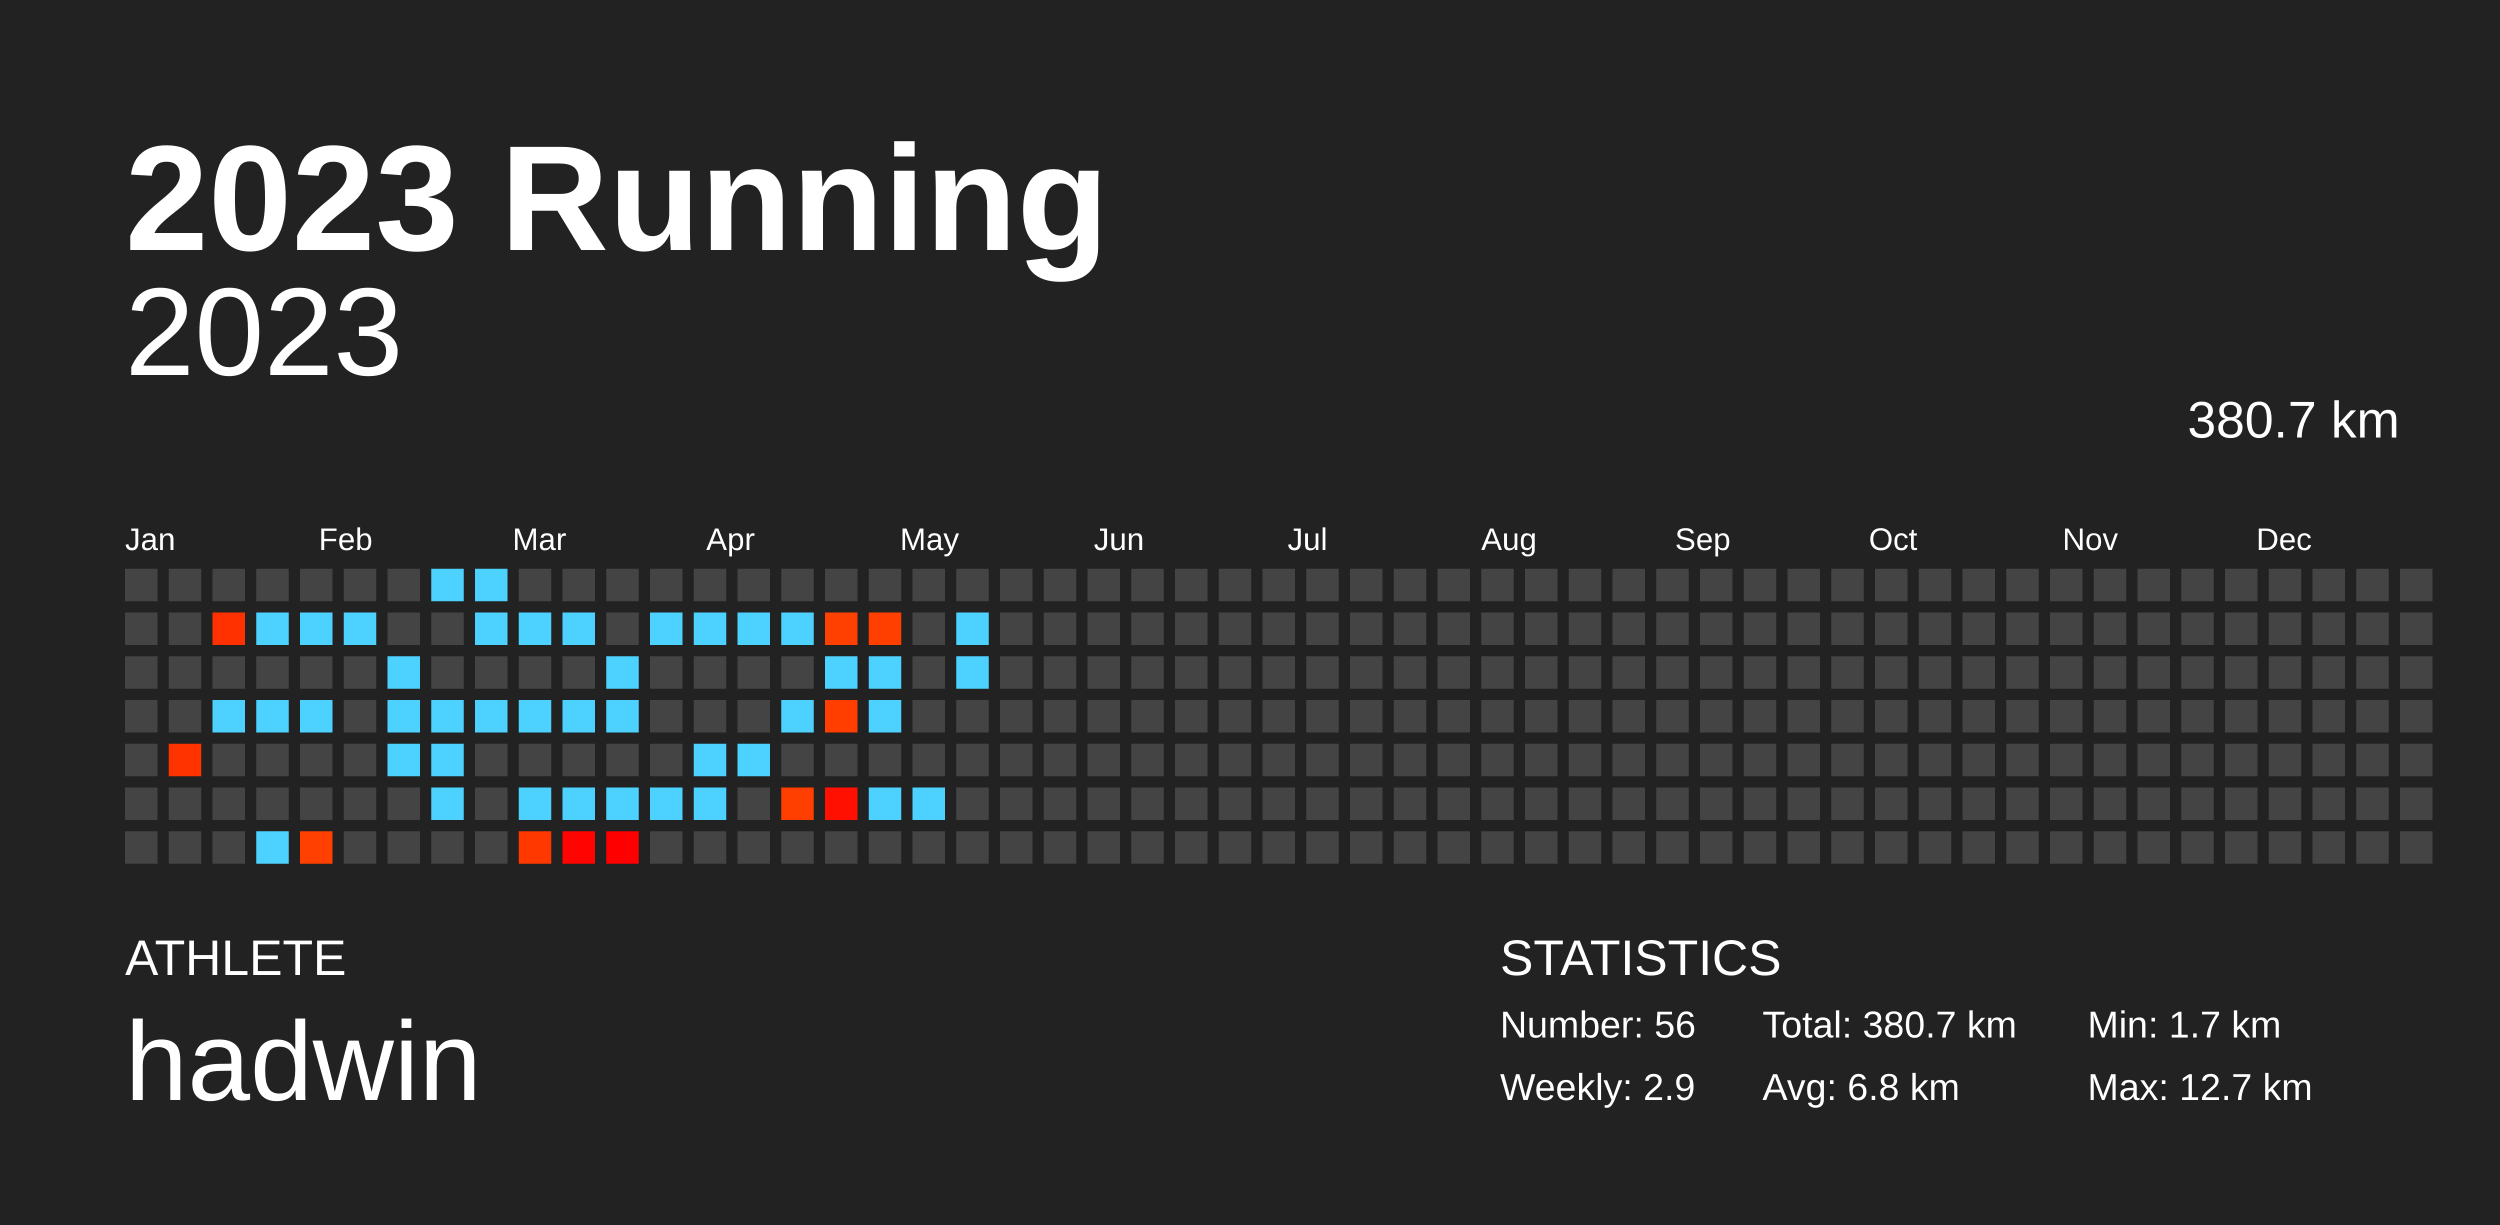
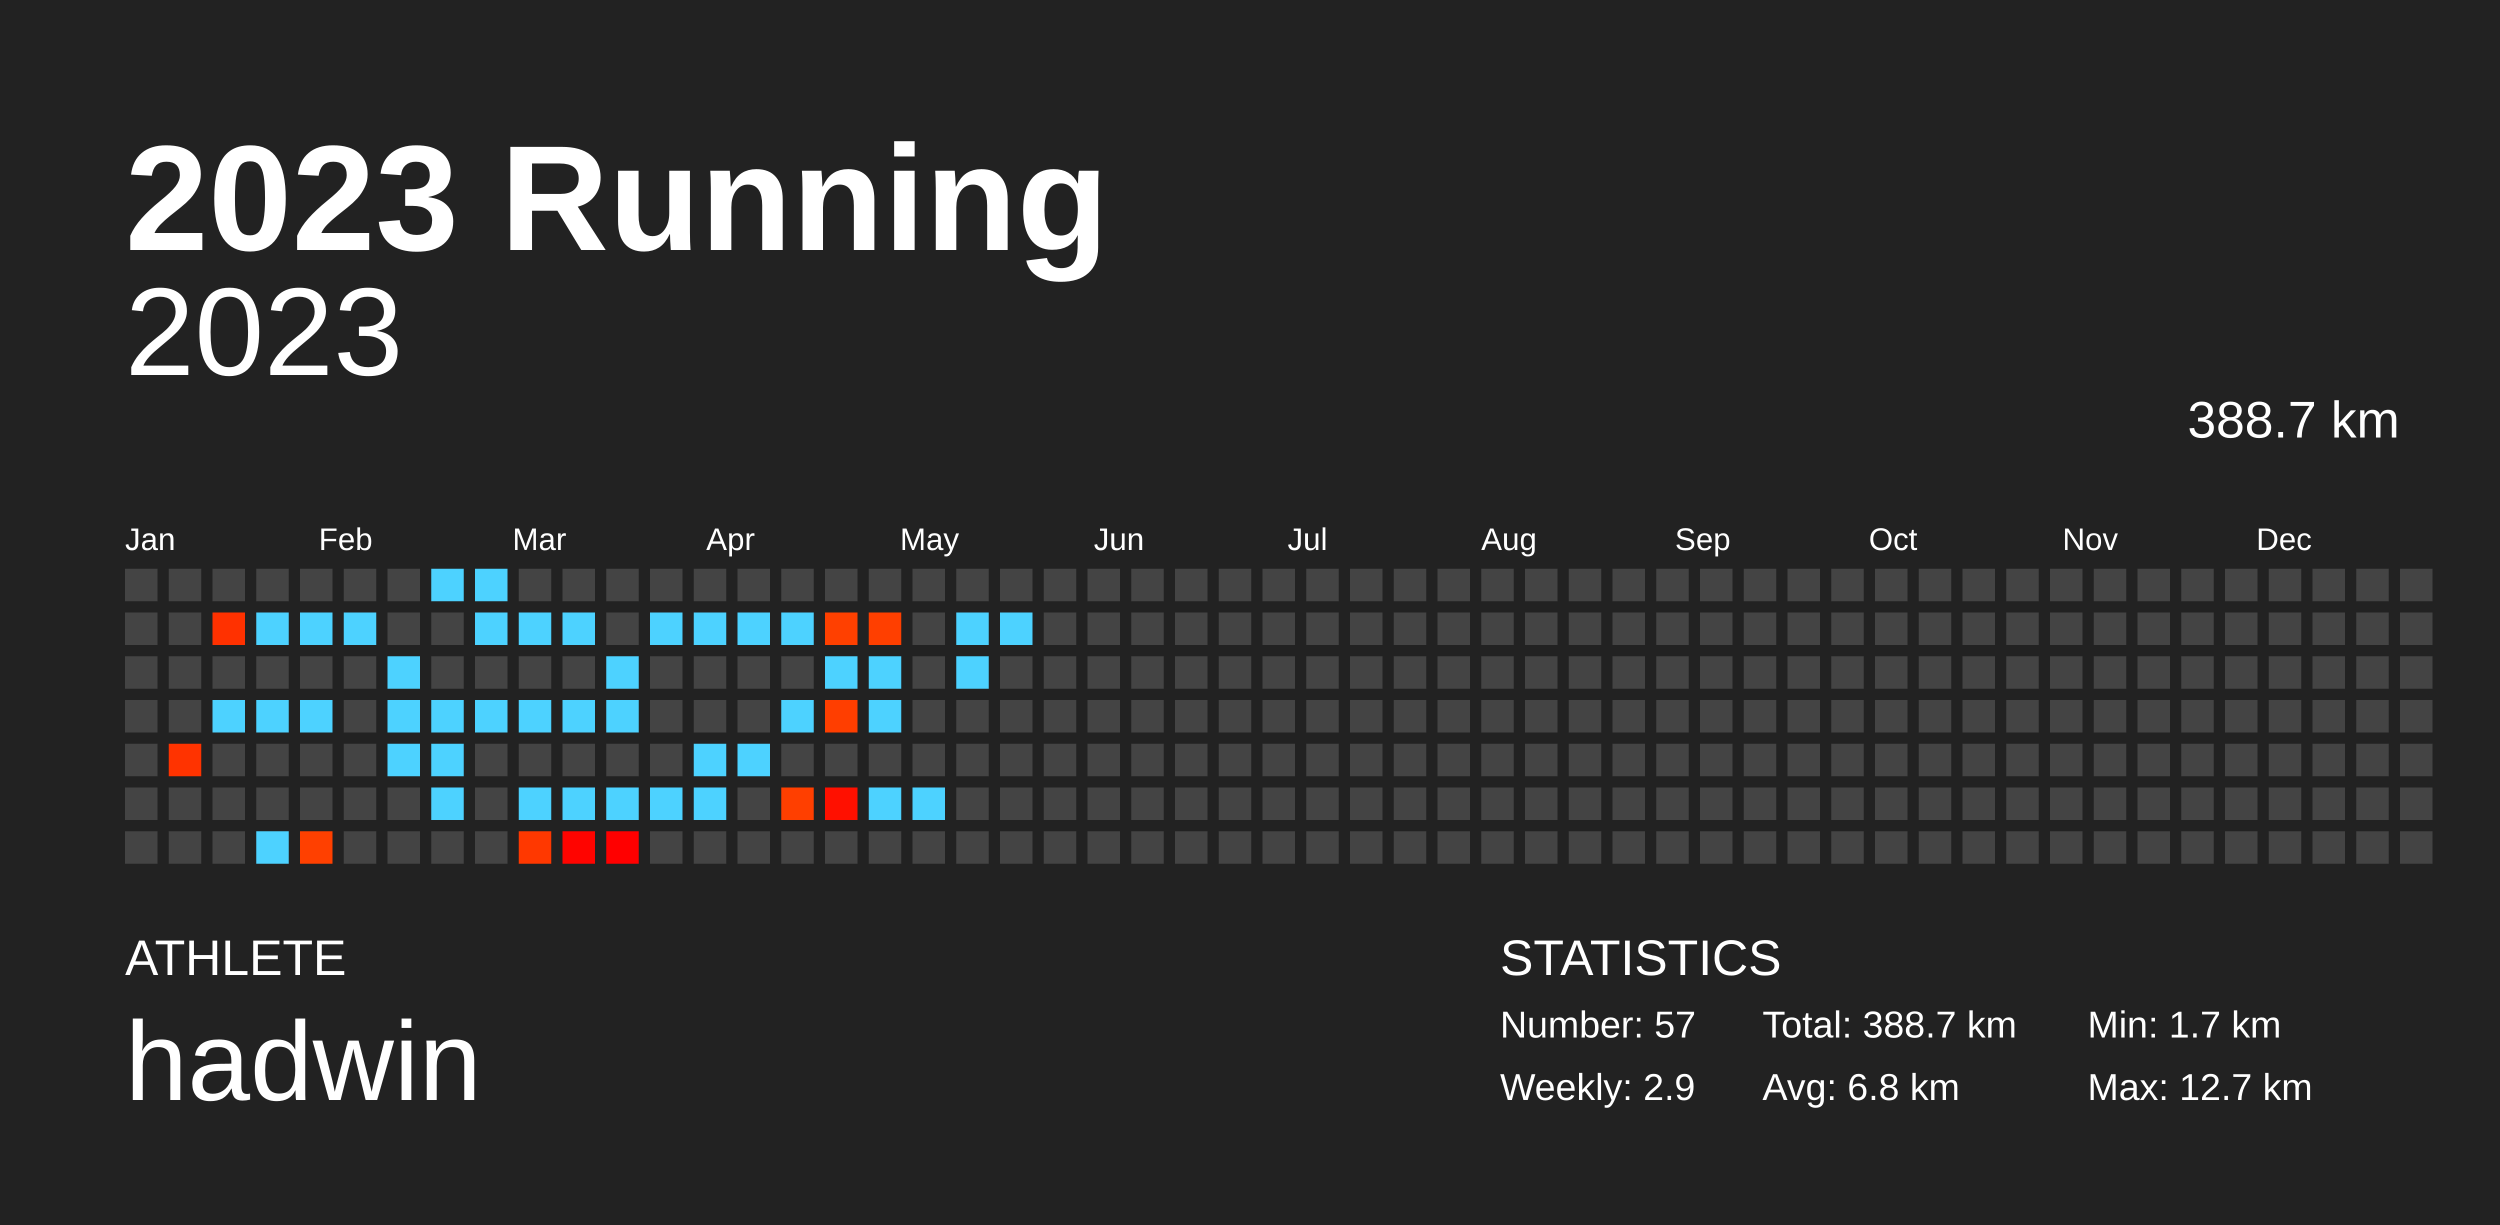
<svg xmlns="http://www.w3.org/2000/svg" baseProfile="full" height="98mm" version="1.1" viewBox="0,0,200,98" width="200mm">
  <defs />
  <rect fill="#222222" height="98" width="200" x="0" y="0" />
  <text fill="#FFFFFF" style="font-size:12px; font-family:Arial; font-weight:bold;" x="10" y="20">2023 Running</text>
  <text fill="#FFFFFF" style="font-size:4px; font-family:Arial" x="10" y="78">ATHLETE</text>
  <text fill="#FFFFFF" style="font-size:9px; font-family:Arial" x="10" y="88">hadwin</text>
  <text fill="#FFFFFF" style="font-size:4px; font-family:Arial" x="120" y="78">STATISTICS</text>
-   <text fill="#FFFFFF" style="font-size:3px; font-family:Arial" x="120" y="83">Number: 56</text>
+   <text fill="#FFFFFF" style="font-size:3px; font-family:Arial" x="120" y="83">Number: 57</text>
  <text fill="#FFFFFF" style="font-size:3px; font-family:Arial" x="120" y="88">Weekly: 2.9</text>
-   <text fill="#FFFFFF" style="font-size:3px; font-family:Arial" x="141" y="83">Total: 380.7 km</text>
+   <text fill="#FFFFFF" style="font-size:3px; font-family:Arial" x="141" y="83">Total: 388.7 km</text>
  <text fill="#FFFFFF" style="font-size:3px; font-family:Arial" x="141" y="88">Avg: 6.8 km</text>
  <text fill="#FFFFFF" style="font-size:3px; font-family:Arial" x="167" y="83">Min: 1.7 km</text>
  <text fill="#FFFFFF" style="font-size:3px; font-family:Arial" x="167" y="88">Max: 12.7 km</text>
  <text alignment-baseline="hanging" fill="#FFFFFF" style="font-size:10.0px; font-family:Arial;" x="10" y="30">2023</text>
-   <text alignment-baseline="hanging" fill="#FFFFFF" style="font-size:4.125px; font-family:Arial;" x="175" y="35">380.7 km</text>
+   <text alignment-baseline="hanging" fill="#FFFFFF" style="font-size:4.125px; font-family:Arial;" x="175" y="35">388.7 km</text>
  <text fill="#FFFFFF" style="font-size:2.5px; font-family:Arial" x="10.0" y="44">Jan</text>
  <text fill="#FFFFFF" style="font-size:2.5px; font-family:Arial" x="25.5" y="44">Feb</text>
  <text fill="#FFFFFF" style="font-size:2.5px; font-family:Arial" x="41.0" y="44">Mar</text>
  <text fill="#FFFFFF" style="font-size:2.5px; font-family:Arial" x="56.5" y="44">Apr</text>
  <text fill="#FFFFFF" style="font-size:2.5px; font-family:Arial" x="72.0" y="44">May</text>
  <text fill="#FFFFFF" style="font-size:2.5px; font-family:Arial" x="87.5" y="44">Jun</text>
  <text fill="#FFFFFF" style="font-size:2.5px; font-family:Arial" x="103.0" y="44">Jul</text>
  <text fill="#FFFFFF" style="font-size:2.5px; font-family:Arial" x="118.5" y="44">Aug</text>
  <text fill="#FFFFFF" style="font-size:2.5px; font-family:Arial" x="134.0" y="44">Sep</text>
  <text fill="#FFFFFF" style="font-size:2.5px; font-family:Arial" x="149.5" y="44">Oct</text>
  <text fill="#FFFFFF" style="font-size:2.5px; font-family:Arial" x="165.0" y="44">Nov</text>
  <text fill="#FFFFFF" style="font-size:2.5px; font-family:Arial" x="180.5" y="44">Dec</text>
  <rect fill="#444444" height="2.6" width="2.6" x="10.0" y="45.5" />
  <rect fill="#444444" height="2.6" width="2.6" x="10.0" y="49.0" />
  <rect fill="#444444" height="2.6" width="2.6" x="10.0" y="52.5" />
  <rect fill="#444444" height="2.6" width="2.6" x="10.0" y="56.0" />
  <rect fill="#444444" height="2.6" width="2.6" x="10.0" y="59.5" />
  <rect fill="#444444" height="2.6" width="2.6" x="10.0" y="63.0" />
  <rect fill="#444444" height="2.6" width="2.6" x="10.0" y="66.5" />
  <rect fill="#444444" height="2.6" width="2.6" x="13.5" y="45.5" />
  <rect fill="#444444" height="2.6" width="2.6" x="13.5" y="49.0" />
  <rect fill="#444444" height="2.6" width="2.6" x="13.5" y="52.5" />
  <rect fill="#444444" height="2.6" width="2.6" x="13.5" y="56.0" />
  <rect fill="#ff3300" height="2.6" width="2.6" x="13.5" y="59.5" />
  <rect fill="#444444" height="2.6" width="2.6" x="13.5" y="63.0" />
  <rect fill="#444444" height="2.6" width="2.6" x="13.5" y="66.5" />
  <rect fill="#444444" height="2.6" width="2.6" x="17.0" y="45.5" />
  <rect fill="#ff3100" height="2.6" width="2.6" x="17.0" y="49.0" />
  <rect fill="#444444" height="2.6" width="2.6" x="17.0" y="52.5" />
  <rect fill="#4dd2ff" height="2.6" width="2.6" x="17.0" y="56.0" />
  <rect fill="#444444" height="2.6" width="2.6" x="17.0" y="59.5" />
  <rect fill="#444444" height="2.6" width="2.6" x="17.0" y="63.0" />
  <rect fill="#444444" height="2.6" width="2.6" x="17.0" y="66.5" />
  <rect fill="#444444" height="2.6" width="2.6" x="20.5" y="45.5" />
  <rect fill="#4dd2ff" height="2.6" width="2.6" x="20.5" y="49.0" />
  <rect fill="#444444" height="2.6" width="2.6" x="20.5" y="52.5" />
  <rect fill="#4dd2ff" height="2.6" width="2.6" x="20.5" y="56.0" />
  <rect fill="#444444" height="2.6" width="2.6" x="20.5" y="59.5" />
  <rect fill="#444444" height="2.6" width="2.6" x="20.5" y="63.0" />
  <rect fill="#4dd2ff" height="2.6" width="2.6" x="20.5" y="66.5" />
  <rect fill="#444444" height="2.6" width="2.6" x="24.0" y="45.5" />
  <rect fill="#4dd2ff" height="2.6" width="2.6" x="24.0" y="49.0" />
  <rect fill="#444444" height="2.6" width="2.6" x="24.0" y="52.5" />
  <rect fill="#4dd2ff" height="2.6" width="2.6" x="24.0" y="56.0" />
  <rect fill="#444444" height="2.6" width="2.6" x="24.0" y="59.5" />
  <rect fill="#444444" height="2.6" width="2.6" x="24.0" y="63.0" />
  <rect fill="#ff4000" height="2.6" width="2.6" x="24.0" y="66.5" />
  <rect fill="#444444" height="2.6" width="2.6" x="27.5" y="45.5" />
  <rect fill="#4dd2ff" height="2.6" width="2.6" x="27.5" y="49.0" />
  <rect fill="#444444" height="2.6" width="2.6" x="27.5" y="52.5" />
  <rect fill="#444444" height="2.6" width="2.6" x="27.5" y="56.0" />
  <rect fill="#444444" height="2.6" width="2.6" x="27.5" y="59.5" />
  <rect fill="#444444" height="2.6" width="2.6" x="27.5" y="63.0" />
  <rect fill="#444444" height="2.6" width="2.6" x="27.5" y="66.5" />
  <rect fill="#444444" height="2.6" width="2.6" x="31.0" y="45.5" />
  <rect fill="#444444" height="2.6" width="2.6" x="31.0" y="49.0" />
  <rect fill="#4dd2ff" height="2.6" width="2.6" x="31.0" y="52.5" />
  <rect fill="#4dd2ff" height="2.6" width="2.6" x="31.0" y="56.0" />
  <rect fill="#4dd2ff" height="2.6" width="2.6" x="31.0" y="59.5" />
  <rect fill="#444444" height="2.6" width="2.6" x="31.0" y="63.0" />
  <rect fill="#444444" height="2.6" width="2.6" x="31.0" y="66.5" />
  <rect fill="#4dd2ff" height="2.6" width="2.6" x="34.5" y="45.5" />
  <rect fill="#444444" height="2.6" width="2.6" x="34.5" y="49.0" />
  <rect fill="#444444" height="2.6" width="2.6" x="34.5" y="52.5" />
  <rect fill="#4dd2ff" height="2.6" width="2.6" x="34.5" y="56.0" />
  <rect fill="#4dd2ff" height="2.6" width="2.6" x="34.5" y="59.5" />
  <rect fill="#4dd2ff" height="2.6" width="2.6" x="34.5" y="63.0" />
  <rect fill="#444444" height="2.6" width="2.6" x="34.5" y="66.5" />
  <rect fill="#4dd2ff" height="2.6" width="2.6" x="38.0" y="45.5" />
  <rect fill="#4dd2ff" height="2.6" width="2.6" x="38.0" y="49.0" />
  <rect fill="#444444" height="2.6" width="2.6" x="38.0" y="52.5" />
  <rect fill="#4dd2ff" height="2.6" width="2.6" x="38.0" y="56.0" />
  <rect fill="#444444" height="2.6" width="2.6" x="38.0" y="59.5" />
  <rect fill="#444444" height="2.6" width="2.6" x="38.0" y="63.0" />
  <rect fill="#444444" height="2.6" width="2.6" x="38.0" y="66.5" />
  <rect fill="#444444" height="2.6" width="2.6" x="41.5" y="45.5" />
  <rect fill="#4dd2ff" height="2.6" width="2.6" x="41.5" y="49.0" />
  <rect fill="#444444" height="2.6" width="2.6" x="41.5" y="52.5" />
  <rect fill="#4dd2ff" height="2.6" width="2.6" x="41.5" y="56.0" />
  <rect fill="#444444" height="2.6" width="2.6" x="41.5" y="59.5" />
  <rect fill="#4dd2ff" height="2.6" width="2.6" x="41.5" y="63.0" />
  <rect fill="#ff3800" height="2.6" width="2.6" x="41.5" y="66.5" />
  <rect fill="#444444" height="2.6" width="2.6" x="45.0" y="45.5" />
  <rect fill="#4dd2ff" height="2.6" width="2.6" x="45.0" y="49.0" />
  <rect fill="#444444" height="2.6" width="2.6" x="45.0" y="52.5" />
  <rect fill="#4dd2ff" height="2.6" width="2.6" x="45.0" y="56.0" />
  <rect fill="#444444" height="2.6" width="2.6" x="45.0" y="59.5" />
  <rect fill="#4dd2ff" height="2.6" width="2.6" x="45.0" y="63.0" />
  <rect fill="#ff0400" height="2.6" width="2.6" x="45.0" y="66.5" />
  <rect fill="#444444" height="2.6" width="2.6" x="48.5" y="45.5" />
  <rect fill="#444444" height="2.6" width="2.6" x="48.5" y="49.0" />
  <rect fill="#4dd2ff" height="2.6" width="2.6" x="48.5" y="52.5" />
  <rect fill="#4dd2ff" height="2.6" width="2.6" x="48.5" y="56.0" />
  <rect fill="#444444" height="2.6" width="2.6" x="48.5" y="59.5" />
  <rect fill="#4dd2ff" height="2.6" width="2.6" x="48.5" y="63.0" />
  <rect fill="#ff0000" height="2.6" width="2.6" x="48.5" y="66.5" />
  <rect fill="#444444" height="2.6" width="2.6" x="52.0" y="45.5" />
  <rect fill="#4dd2ff" height="2.6" width="2.6" x="52.0" y="49.0" />
  <rect fill="#444444" height="2.6" width="2.6" x="52.0" y="52.5" />
  <rect fill="#444444" height="2.6" width="2.6" x="52.0" y="56.0" />
  <rect fill="#444444" height="2.6" width="2.6" x="52.0" y="59.5" />
  <rect fill="#4dd2ff" height="2.6" width="2.6" x="52.0" y="63.0" />
  <rect fill="#444444" height="2.6" width="2.6" x="52.0" y="66.5" />
  <rect fill="#444444" height="2.6" width="2.6" x="55.5" y="45.5" />
  <rect fill="#4dd2ff" height="2.6" width="2.6" x="55.5" y="49.0" />
  <rect fill="#444444" height="2.6" width="2.6" x="55.5" y="52.5" />
  <rect fill="#444444" height="2.6" width="2.6" x="55.5" y="56.0" />
  <rect fill="#4dd2ff" height="2.6" width="2.6" x="55.5" y="59.5" />
  <rect fill="#4dd2ff" height="2.6" width="2.6" x="55.5" y="63.0" />
  <rect fill="#444444" height="2.6" width="2.6" x="55.5" y="66.5" />
  <rect fill="#444444" height="2.6" width="2.6" x="59.0" y="45.5" />
  <rect fill="#4dd2ff" height="2.6" width="2.6" x="59.0" y="49.0" />
  <rect fill="#444444" height="2.6" width="2.6" x="59.0" y="52.5" />
  <rect fill="#444444" height="2.6" width="2.6" x="59.0" y="56.0" />
  <rect fill="#4dd2ff" height="2.6" width="2.6" x="59.0" y="59.5" />
  <rect fill="#444444" height="2.6" width="2.6" x="59.0" y="63.0" />
  <rect fill="#444444" height="2.6" width="2.6" x="59.0" y="66.5" />
  <rect fill="#444444" height="2.6" width="2.6" x="62.5" y="45.5" />
  <rect fill="#4dd2ff" height="2.6" width="2.6" x="62.5" y="49.0" />
  <rect fill="#444444" height="2.6" width="2.6" x="62.5" y="52.5" />
  <rect fill="#4dd2ff" height="2.6" width="2.6" x="62.5" y="56.0" />
  <rect fill="#444444" height="2.6" width="2.6" x="62.5" y="59.5" />
  <rect fill="#ff3f00" height="2.6" width="2.6" x="62.5" y="63.0" />
  <rect fill="#444444" height="2.6" width="2.6" x="62.5" y="66.5" />
  <rect fill="#444444" height="2.6" width="2.6" x="66.0" y="45.5" />
  <rect fill="#ff4000" height="2.6" width="2.6" x="66.0" y="49.0" />
  <rect fill="#4dd2ff" height="2.6" width="2.6" x="66.0" y="52.5" />
  <rect fill="#ff3e00" height="2.6" width="2.6" x="66.0" y="56.0" />
  <rect fill="#444444" height="2.6" width="2.6" x="66.0" y="59.5" />
  <rect fill="#ff1000" height="2.6" width="2.6" x="66.0" y="63.0" />
  <rect fill="#444444" height="2.6" width="2.6" x="66.0" y="66.5" />
  <rect fill="#444444" height="2.6" width="2.6" x="69.5" y="45.5" />
  <rect fill="#ff3f00" height="2.6" width="2.6" x="69.5" y="49.0" />
  <rect fill="#4dd2ff" height="2.6" width="2.6" x="69.5" y="52.5" />
  <rect fill="#4dd2ff" height="2.6" width="2.6" x="69.5" y="56.0" />
  <rect fill="#444444" height="2.6" width="2.6" x="69.5" y="59.5" />
  <rect fill="#4dd2ff" height="2.6" width="2.6" x="69.5" y="63.0" />
  <rect fill="#444444" height="2.6" width="2.6" x="69.5" y="66.5" />
  <rect fill="#444444" height="2.6" width="2.6" x="73.0" y="45.5" />
  <rect fill="#444444" height="2.6" width="2.6" x="73.0" y="49.0" />
  <rect fill="#444444" height="2.6" width="2.6" x="73.0" y="52.5" />
  <rect fill="#444444" height="2.6" width="2.6" x="73.0" y="56.0" />
  <rect fill="#444444" height="2.6" width="2.6" x="73.0" y="59.5" />
  <rect fill="#4dd2ff" height="2.6" width="2.6" x="73.0" y="63.0" />
  <rect fill="#444444" height="2.6" width="2.6" x="73.0" y="66.5" />
  <rect fill="#444444" height="2.6" width="2.6" x="76.5" y="45.5" />
  <rect fill="#4dd2ff" height="2.6" width="2.6" x="76.5" y="49.0" />
  <rect fill="#4dd2ff" height="2.6" width="2.6" x="76.5" y="52.5" />
  <rect fill="#444444" height="2.6" width="2.6" x="76.5" y="56.0" />
  <rect fill="#444444" height="2.6" width="2.6" x="76.5" y="59.5" />
  <rect fill="#444444" height="2.6" width="2.6" x="76.5" y="63.0" />
  <rect fill="#444444" height="2.6" width="2.6" x="76.5" y="66.5" />
  <rect fill="#444444" height="2.6" width="2.6" x="80.0" y="45.5" />
-   <rect fill="#444444" height="2.6" width="2.6" x="80.0" y="49.0" />
+   <rect fill="#4dd2ff" height="2.6" width="2.6" x="80.0" y="49.0" />
  <rect fill="#444444" height="2.6" width="2.6" x="80.0" y="52.5" />
  <rect fill="#444444" height="2.6" width="2.6" x="80.0" y="56.0" />
  <rect fill="#444444" height="2.6" width="2.6" x="80.0" y="59.5" />
  <rect fill="#444444" height="2.6" width="2.6" x="80.0" y="63.0" />
  <rect fill="#444444" height="2.6" width="2.6" x="80.0" y="66.5" />
  <rect fill="#444444" height="2.6" width="2.6" x="83.5" y="45.5" />
  <rect fill="#444444" height="2.6" width="2.6" x="83.5" y="49.0" />
  <rect fill="#444444" height="2.6" width="2.6" x="83.5" y="52.5" />
  <rect fill="#444444" height="2.6" width="2.6" x="83.5" y="56.0" />
  <rect fill="#444444" height="2.6" width="2.6" x="83.5" y="59.5" />
  <rect fill="#444444" height="2.6" width="2.6" x="83.5" y="63.0" />
  <rect fill="#444444" height="2.6" width="2.6" x="83.5" y="66.5" />
  <rect fill="#444444" height="2.6" width="2.6" x="87.0" y="45.5" />
  <rect fill="#444444" height="2.6" width="2.6" x="87.0" y="49.0" />
  <rect fill="#444444" height="2.6" width="2.6" x="87.0" y="52.5" />
  <rect fill="#444444" height="2.6" width="2.6" x="87.0" y="56.0" />
  <rect fill="#444444" height="2.6" width="2.6" x="87.0" y="59.5" />
  <rect fill="#444444" height="2.6" width="2.6" x="87.0" y="63.0" />
  <rect fill="#444444" height="2.6" width="2.6" x="87.0" y="66.5" />
  <rect fill="#444444" height="2.6" width="2.6" x="90.5" y="45.5" />
  <rect fill="#444444" height="2.6" width="2.6" x="90.5" y="49.0" />
  <rect fill="#444444" height="2.6" width="2.6" x="90.5" y="52.5" />
  <rect fill="#444444" height="2.6" width="2.6" x="90.5" y="56.0" />
  <rect fill="#444444" height="2.6" width="2.6" x="90.5" y="59.5" />
  <rect fill="#444444" height="2.6" width="2.6" x="90.5" y="63.0" />
  <rect fill="#444444" height="2.6" width="2.6" x="90.5" y="66.5" />
  <rect fill="#444444" height="2.6" width="2.6" x="94.0" y="45.5" />
  <rect fill="#444444" height="2.6" width="2.6" x="94.0" y="49.0" />
  <rect fill="#444444" height="2.6" width="2.6" x="94.0" y="52.5" />
  <rect fill="#444444" height="2.6" width="2.6" x="94.0" y="56.0" />
  <rect fill="#444444" height="2.6" width="2.6" x="94.0" y="59.5" />
  <rect fill="#444444" height="2.6" width="2.6" x="94.0" y="63.0" />
  <rect fill="#444444" height="2.6" width="2.6" x="94.0" y="66.5" />
  <rect fill="#444444" height="2.6" width="2.6" x="97.5" y="45.5" />
  <rect fill="#444444" height="2.6" width="2.6" x="97.5" y="49.0" />
  <rect fill="#444444" height="2.6" width="2.6" x="97.5" y="52.5" />
  <rect fill="#444444" height="2.6" width="2.6" x="97.5" y="56.0" />
  <rect fill="#444444" height="2.6" width="2.6" x="97.5" y="59.5" />
  <rect fill="#444444" height="2.6" width="2.6" x="97.5" y="63.0" />
  <rect fill="#444444" height="2.6" width="2.6" x="97.5" y="66.5" />
  <rect fill="#444444" height="2.6" width="2.6" x="101.0" y="45.5" />
  <rect fill="#444444" height="2.6" width="2.6" x="101.0" y="49.0" />
  <rect fill="#444444" height="2.6" width="2.6" x="101.0" y="52.5" />
  <rect fill="#444444" height="2.6" width="2.6" x="101.0" y="56.0" />
  <rect fill="#444444" height="2.6" width="2.6" x="101.0" y="59.5" />
  <rect fill="#444444" height="2.6" width="2.6" x="101.0" y="63.0" />
  <rect fill="#444444" height="2.6" width="2.6" x="101.0" y="66.5" />
  <rect fill="#444444" height="2.6" width="2.6" x="104.5" y="45.5" />
  <rect fill="#444444" height="2.6" width="2.6" x="104.5" y="49.0" />
  <rect fill="#444444" height="2.6" width="2.6" x="104.5" y="52.5" />
  <rect fill="#444444" height="2.6" width="2.6" x="104.5" y="56.0" />
  <rect fill="#444444" height="2.6" width="2.6" x="104.5" y="59.5" />
  <rect fill="#444444" height="2.6" width="2.6" x="104.5" y="63.0" />
  <rect fill="#444444" height="2.6" width="2.6" x="104.5" y="66.5" />
  <rect fill="#444444" height="2.6" width="2.6" x="108.0" y="45.5" />
  <rect fill="#444444" height="2.6" width="2.6" x="108.0" y="49.0" />
  <rect fill="#444444" height="2.6" width="2.6" x="108.0" y="52.5" />
  <rect fill="#444444" height="2.6" width="2.6" x="108.0" y="56.0" />
  <rect fill="#444444" height="2.6" width="2.6" x="108.0" y="59.5" />
  <rect fill="#444444" height="2.6" width="2.6" x="108.0" y="63.0" />
  <rect fill="#444444" height="2.6" width="2.6" x="108.0" y="66.5" />
  <rect fill="#444444" height="2.6" width="2.6" x="111.5" y="45.5" />
  <rect fill="#444444" height="2.6" width="2.6" x="111.5" y="49.0" />
  <rect fill="#444444" height="2.6" width="2.6" x="111.5" y="52.5" />
  <rect fill="#444444" height="2.6" width="2.6" x="111.5" y="56.0" />
  <rect fill="#444444" height="2.6" width="2.6" x="111.5" y="59.5" />
  <rect fill="#444444" height="2.6" width="2.6" x="111.5" y="63.0" />
  <rect fill="#444444" height="2.6" width="2.6" x="111.5" y="66.5" />
  <rect fill="#444444" height="2.6" width="2.6" x="115.0" y="45.5" />
  <rect fill="#444444" height="2.6" width="2.6" x="115.0" y="49.0" />
  <rect fill="#444444" height="2.6" width="2.6" x="115.0" y="52.5" />
  <rect fill="#444444" height="2.6" width="2.6" x="115.0" y="56.0" />
  <rect fill="#444444" height="2.6" width="2.6" x="115.0" y="59.5" />
  <rect fill="#444444" height="2.6" width="2.6" x="115.0" y="63.0" />
  <rect fill="#444444" height="2.6" width="2.6" x="115.0" y="66.5" />
  <rect fill="#444444" height="2.6" width="2.6" x="118.5" y="45.5" />
  <rect fill="#444444" height="2.6" width="2.6" x="118.5" y="49.0" />
  <rect fill="#444444" height="2.6" width="2.6" x="118.5" y="52.5" />
  <rect fill="#444444" height="2.6" width="2.6" x="118.5" y="56.0" />
  <rect fill="#444444" height="2.6" width="2.6" x="118.5" y="59.5" />
  <rect fill="#444444" height="2.6" width="2.6" x="118.5" y="63.0" />
  <rect fill="#444444" height="2.6" width="2.6" x="118.5" y="66.5" />
  <rect fill="#444444" height="2.6" width="2.6" x="122.0" y="45.5" />
  <rect fill="#444444" height="2.6" width="2.6" x="122.0" y="49.0" />
  <rect fill="#444444" height="2.6" width="2.6" x="122.0" y="52.5" />
  <rect fill="#444444" height="2.6" width="2.6" x="122.0" y="56.0" />
  <rect fill="#444444" height="2.6" width="2.6" x="122.0" y="59.5" />
  <rect fill="#444444" height="2.6" width="2.6" x="122.0" y="63.0" />
  <rect fill="#444444" height="2.6" width="2.6" x="122.0" y="66.5" />
  <rect fill="#444444" height="2.6" width="2.6" x="125.5" y="45.5" />
  <rect fill="#444444" height="2.6" width="2.6" x="125.5" y="49.0" />
  <rect fill="#444444" height="2.6" width="2.6" x="125.5" y="52.5" />
  <rect fill="#444444" height="2.6" width="2.6" x="125.5" y="56.0" />
  <rect fill="#444444" height="2.6" width="2.6" x="125.5" y="59.5" />
  <rect fill="#444444" height="2.6" width="2.6" x="125.5" y="63.0" />
  <rect fill="#444444" height="2.6" width="2.6" x="125.5" y="66.5" />
  <rect fill="#444444" height="2.6" width="2.6" x="129.0" y="45.5" />
  <rect fill="#444444" height="2.6" width="2.6" x="129.0" y="49.0" />
  <rect fill="#444444" height="2.6" width="2.6" x="129.0" y="52.5" />
  <rect fill="#444444" height="2.6" width="2.6" x="129.0" y="56.0" />
  <rect fill="#444444" height="2.6" width="2.6" x="129.0" y="59.5" />
  <rect fill="#444444" height="2.6" width="2.6" x="129.0" y="63.0" />
  <rect fill="#444444" height="2.6" width="2.6" x="129.0" y="66.5" />
  <rect fill="#444444" height="2.6" width="2.6" x="132.5" y="45.5" />
  <rect fill="#444444" height="2.6" width="2.6" x="132.5" y="49.0" />
  <rect fill="#444444" height="2.6" width="2.6" x="132.5" y="52.5" />
  <rect fill="#444444" height="2.6" width="2.6" x="132.5" y="56.0" />
  <rect fill="#444444" height="2.6" width="2.6" x="132.5" y="59.5" />
  <rect fill="#444444" height="2.6" width="2.6" x="132.5" y="63.0" />
  <rect fill="#444444" height="2.6" width="2.6" x="132.5" y="66.5" />
  <rect fill="#444444" height="2.6" width="2.6" x="136.0" y="45.5" />
  <rect fill="#444444" height="2.6" width="2.6" x="136.0" y="49.0" />
  <rect fill="#444444" height="2.6" width="2.6" x="136.0" y="52.5" />
  <rect fill="#444444" height="2.6" width="2.6" x="136.0" y="56.0" />
  <rect fill="#444444" height="2.6" width="2.6" x="136.0" y="59.5" />
  <rect fill="#444444" height="2.6" width="2.6" x="136.0" y="63.0" />
  <rect fill="#444444" height="2.6" width="2.6" x="136.0" y="66.5" />
  <rect fill="#444444" height="2.6" width="2.6" x="139.5" y="45.5" />
  <rect fill="#444444" height="2.6" width="2.6" x="139.5" y="49.0" />
  <rect fill="#444444" height="2.6" width="2.6" x="139.5" y="52.5" />
  <rect fill="#444444" height="2.6" width="2.6" x="139.5" y="56.0" />
  <rect fill="#444444" height="2.6" width="2.6" x="139.5" y="59.5" />
  <rect fill="#444444" height="2.6" width="2.6" x="139.5" y="63.0" />
  <rect fill="#444444" height="2.6" width="2.6" x="139.5" y="66.5" />
  <rect fill="#444444" height="2.6" width="2.6" x="143.0" y="45.5" />
  <rect fill="#444444" height="2.6" width="2.6" x="143.0" y="49.0" />
  <rect fill="#444444" height="2.6" width="2.6" x="143.0" y="52.5" />
  <rect fill="#444444" height="2.6" width="2.6" x="143.0" y="56.0" />
  <rect fill="#444444" height="2.6" width="2.6" x="143.0" y="59.5" />
  <rect fill="#444444" height="2.6" width="2.6" x="143.0" y="63.0" />
  <rect fill="#444444" height="2.6" width="2.6" x="143.0" y="66.5" />
  <rect fill="#444444" height="2.6" width="2.6" x="146.5" y="45.5" />
  <rect fill="#444444" height="2.6" width="2.6" x="146.5" y="49.0" />
  <rect fill="#444444" height="2.6" width="2.6" x="146.5" y="52.5" />
  <rect fill="#444444" height="2.6" width="2.6" x="146.5" y="56.0" />
  <rect fill="#444444" height="2.6" width="2.6" x="146.5" y="59.5" />
  <rect fill="#444444" height="2.6" width="2.6" x="146.5" y="63.0" />
  <rect fill="#444444" height="2.6" width="2.6" x="146.5" y="66.5" />
  <rect fill="#444444" height="2.6" width="2.6" x="150.0" y="45.5" />
  <rect fill="#444444" height="2.6" width="2.6" x="150.0" y="49.0" />
  <rect fill="#444444" height="2.6" width="2.6" x="150.0" y="52.5" />
  <rect fill="#444444" height="2.6" width="2.6" x="150.0" y="56.0" />
  <rect fill="#444444" height="2.6" width="2.6" x="150.0" y="59.5" />
  <rect fill="#444444" height="2.6" width="2.6" x="150.0" y="63.0" />
  <rect fill="#444444" height="2.6" width="2.6" x="150.0" y="66.5" />
  <rect fill="#444444" height="2.6" width="2.6" x="153.5" y="45.5" />
  <rect fill="#444444" height="2.6" width="2.6" x="153.5" y="49.0" />
  <rect fill="#444444" height="2.6" width="2.6" x="153.5" y="52.5" />
  <rect fill="#444444" height="2.6" width="2.6" x="153.5" y="56.0" />
  <rect fill="#444444" height="2.6" width="2.6" x="153.5" y="59.5" />
  <rect fill="#444444" height="2.6" width="2.6" x="153.5" y="63.0" />
  <rect fill="#444444" height="2.6" width="2.6" x="153.5" y="66.5" />
  <rect fill="#444444" height="2.6" width="2.6" x="157.0" y="45.5" />
  <rect fill="#444444" height="2.6" width="2.6" x="157.0" y="49.0" />
  <rect fill="#444444" height="2.6" width="2.6" x="157.0" y="52.5" />
  <rect fill="#444444" height="2.6" width="2.6" x="157.0" y="56.0" />
  <rect fill="#444444" height="2.6" width="2.6" x="157.0" y="59.5" />
  <rect fill="#444444" height="2.6" width="2.6" x="157.0" y="63.0" />
  <rect fill="#444444" height="2.6" width="2.6" x="157.0" y="66.5" />
  <rect fill="#444444" height="2.6" width="2.6" x="160.5" y="45.5" />
  <rect fill="#444444" height="2.6" width="2.6" x="160.5" y="49.0" />
  <rect fill="#444444" height="2.6" width="2.6" x="160.5" y="52.5" />
  <rect fill="#444444" height="2.6" width="2.6" x="160.5" y="56.0" />
  <rect fill="#444444" height="2.6" width="2.6" x="160.5" y="59.5" />
  <rect fill="#444444" height="2.6" width="2.6" x="160.5" y="63.0" />
  <rect fill="#444444" height="2.6" width="2.6" x="160.5" y="66.5" />
  <rect fill="#444444" height="2.6" width="2.6" x="164.0" y="45.5" />
  <rect fill="#444444" height="2.6" width="2.6" x="164.0" y="49.0" />
  <rect fill="#444444" height="2.6" width="2.6" x="164.0" y="52.5" />
  <rect fill="#444444" height="2.6" width="2.6" x="164.0" y="56.0" />
  <rect fill="#444444" height="2.6" width="2.6" x="164.0" y="59.5" />
  <rect fill="#444444" height="2.6" width="2.6" x="164.0" y="63.0" />
  <rect fill="#444444" height="2.6" width="2.6" x="164.0" y="66.5" />
  <rect fill="#444444" height="2.6" width="2.6" x="167.5" y="45.5" />
  <rect fill="#444444" height="2.6" width="2.6" x="167.5" y="49.0" />
  <rect fill="#444444" height="2.6" width="2.6" x="167.5" y="52.5" />
  <rect fill="#444444" height="2.6" width="2.6" x="167.5" y="56.0" />
  <rect fill="#444444" height="2.6" width="2.6" x="167.5" y="59.5" />
  <rect fill="#444444" height="2.6" width="2.6" x="167.5" y="63.0" />
  <rect fill="#444444" height="2.6" width="2.6" x="167.5" y="66.5" />
  <rect fill="#444444" height="2.6" width="2.6" x="171.0" y="45.5" />
  <rect fill="#444444" height="2.6" width="2.6" x="171.0" y="49.0" />
  <rect fill="#444444" height="2.6" width="2.6" x="171.0" y="52.5" />
  <rect fill="#444444" height="2.6" width="2.6" x="171.0" y="56.0" />
  <rect fill="#444444" height="2.6" width="2.6" x="171.0" y="59.5" />
  <rect fill="#444444" height="2.6" width="2.6" x="171.0" y="63.0" />
  <rect fill="#444444" height="2.6" width="2.6" x="171.0" y="66.5" />
  <rect fill="#444444" height="2.6" width="2.6" x="174.5" y="45.5" />
  <rect fill="#444444" height="2.6" width="2.6" x="174.5" y="49.0" />
  <rect fill="#444444" height="2.6" width="2.6" x="174.5" y="52.5" />
  <rect fill="#444444" height="2.6" width="2.6" x="174.5" y="56.0" />
  <rect fill="#444444" height="2.6" width="2.6" x="174.5" y="59.5" />
  <rect fill="#444444" height="2.6" width="2.6" x="174.5" y="63.0" />
  <rect fill="#444444" height="2.6" width="2.6" x="174.5" y="66.5" />
  <rect fill="#444444" height="2.6" width="2.6" x="178.0" y="45.5" />
  <rect fill="#444444" height="2.6" width="2.6" x="178.0" y="49.0" />
  <rect fill="#444444" height="2.6" width="2.6" x="178.0" y="52.5" />
  <rect fill="#444444" height="2.6" width="2.6" x="178.0" y="56.0" />
  <rect fill="#444444" height="2.6" width="2.6" x="178.0" y="59.5" />
  <rect fill="#444444" height="2.6" width="2.6" x="178.0" y="63.0" />
  <rect fill="#444444" height="2.6" width="2.6" x="178.0" y="66.5" />
  <rect fill="#444444" height="2.6" width="2.6" x="181.5" y="45.5" />
  <rect fill="#444444" height="2.6" width="2.6" x="181.5" y="49.0" />
  <rect fill="#444444" height="2.6" width="2.6" x="181.5" y="52.5" />
  <rect fill="#444444" height="2.6" width="2.6" x="181.5" y="56.0" />
  <rect fill="#444444" height="2.6" width="2.6" x="181.5" y="59.5" />
  <rect fill="#444444" height="2.6" width="2.6" x="181.5" y="63.0" />
  <rect fill="#444444" height="2.6" width="2.6" x="181.5" y="66.5" />
  <rect fill="#444444" height="2.6" width="2.6" x="185.0" y="45.5" />
  <rect fill="#444444" height="2.6" width="2.6" x="185.0" y="49.0" />
  <rect fill="#444444" height="2.6" width="2.6" x="185.0" y="52.5" />
  <rect fill="#444444" height="2.6" width="2.6" x="185.0" y="56.0" />
  <rect fill="#444444" height="2.6" width="2.6" x="185.0" y="59.5" />
  <rect fill="#444444" height="2.6" width="2.6" x="185.0" y="63.0" />
  <rect fill="#444444" height="2.6" width="2.6" x="185.0" y="66.5" />
  <rect fill="#444444" height="2.6" width="2.6" x="188.5" y="45.5" />
  <rect fill="#444444" height="2.6" width="2.6" x="188.5" y="49.0" />
  <rect fill="#444444" height="2.6" width="2.6" x="188.5" y="52.5" />
  <rect fill="#444444" height="2.6" width="2.6" x="188.5" y="56.0" />
  <rect fill="#444444" height="2.6" width="2.6" x="188.5" y="59.5" />
  <rect fill="#444444" height="2.6" width="2.6" x="188.5" y="63.0" />
  <rect fill="#444444" height="2.6" width="2.6" x="188.5" y="66.5" />
  <rect fill="#444444" height="2.6" width="2.6" x="192.0" y="45.5" />
  <rect fill="#444444" height="2.6" width="2.6" x="192.0" y="49.0" />
  <rect fill="#444444" height="2.6" width="2.6" x="192.0" y="52.5" />
  <rect fill="#444444" height="2.6" width="2.6" x="192.0" y="56.0" />
  <rect fill="#444444" height="2.6" width="2.6" x="192.0" y="59.5" />
  <rect fill="#444444" height="2.6" width="2.6" x="192.0" y="63.0" />
  <rect fill="#444444" height="2.6" width="2.6" x="192.0" y="66.5" />
</svg>
